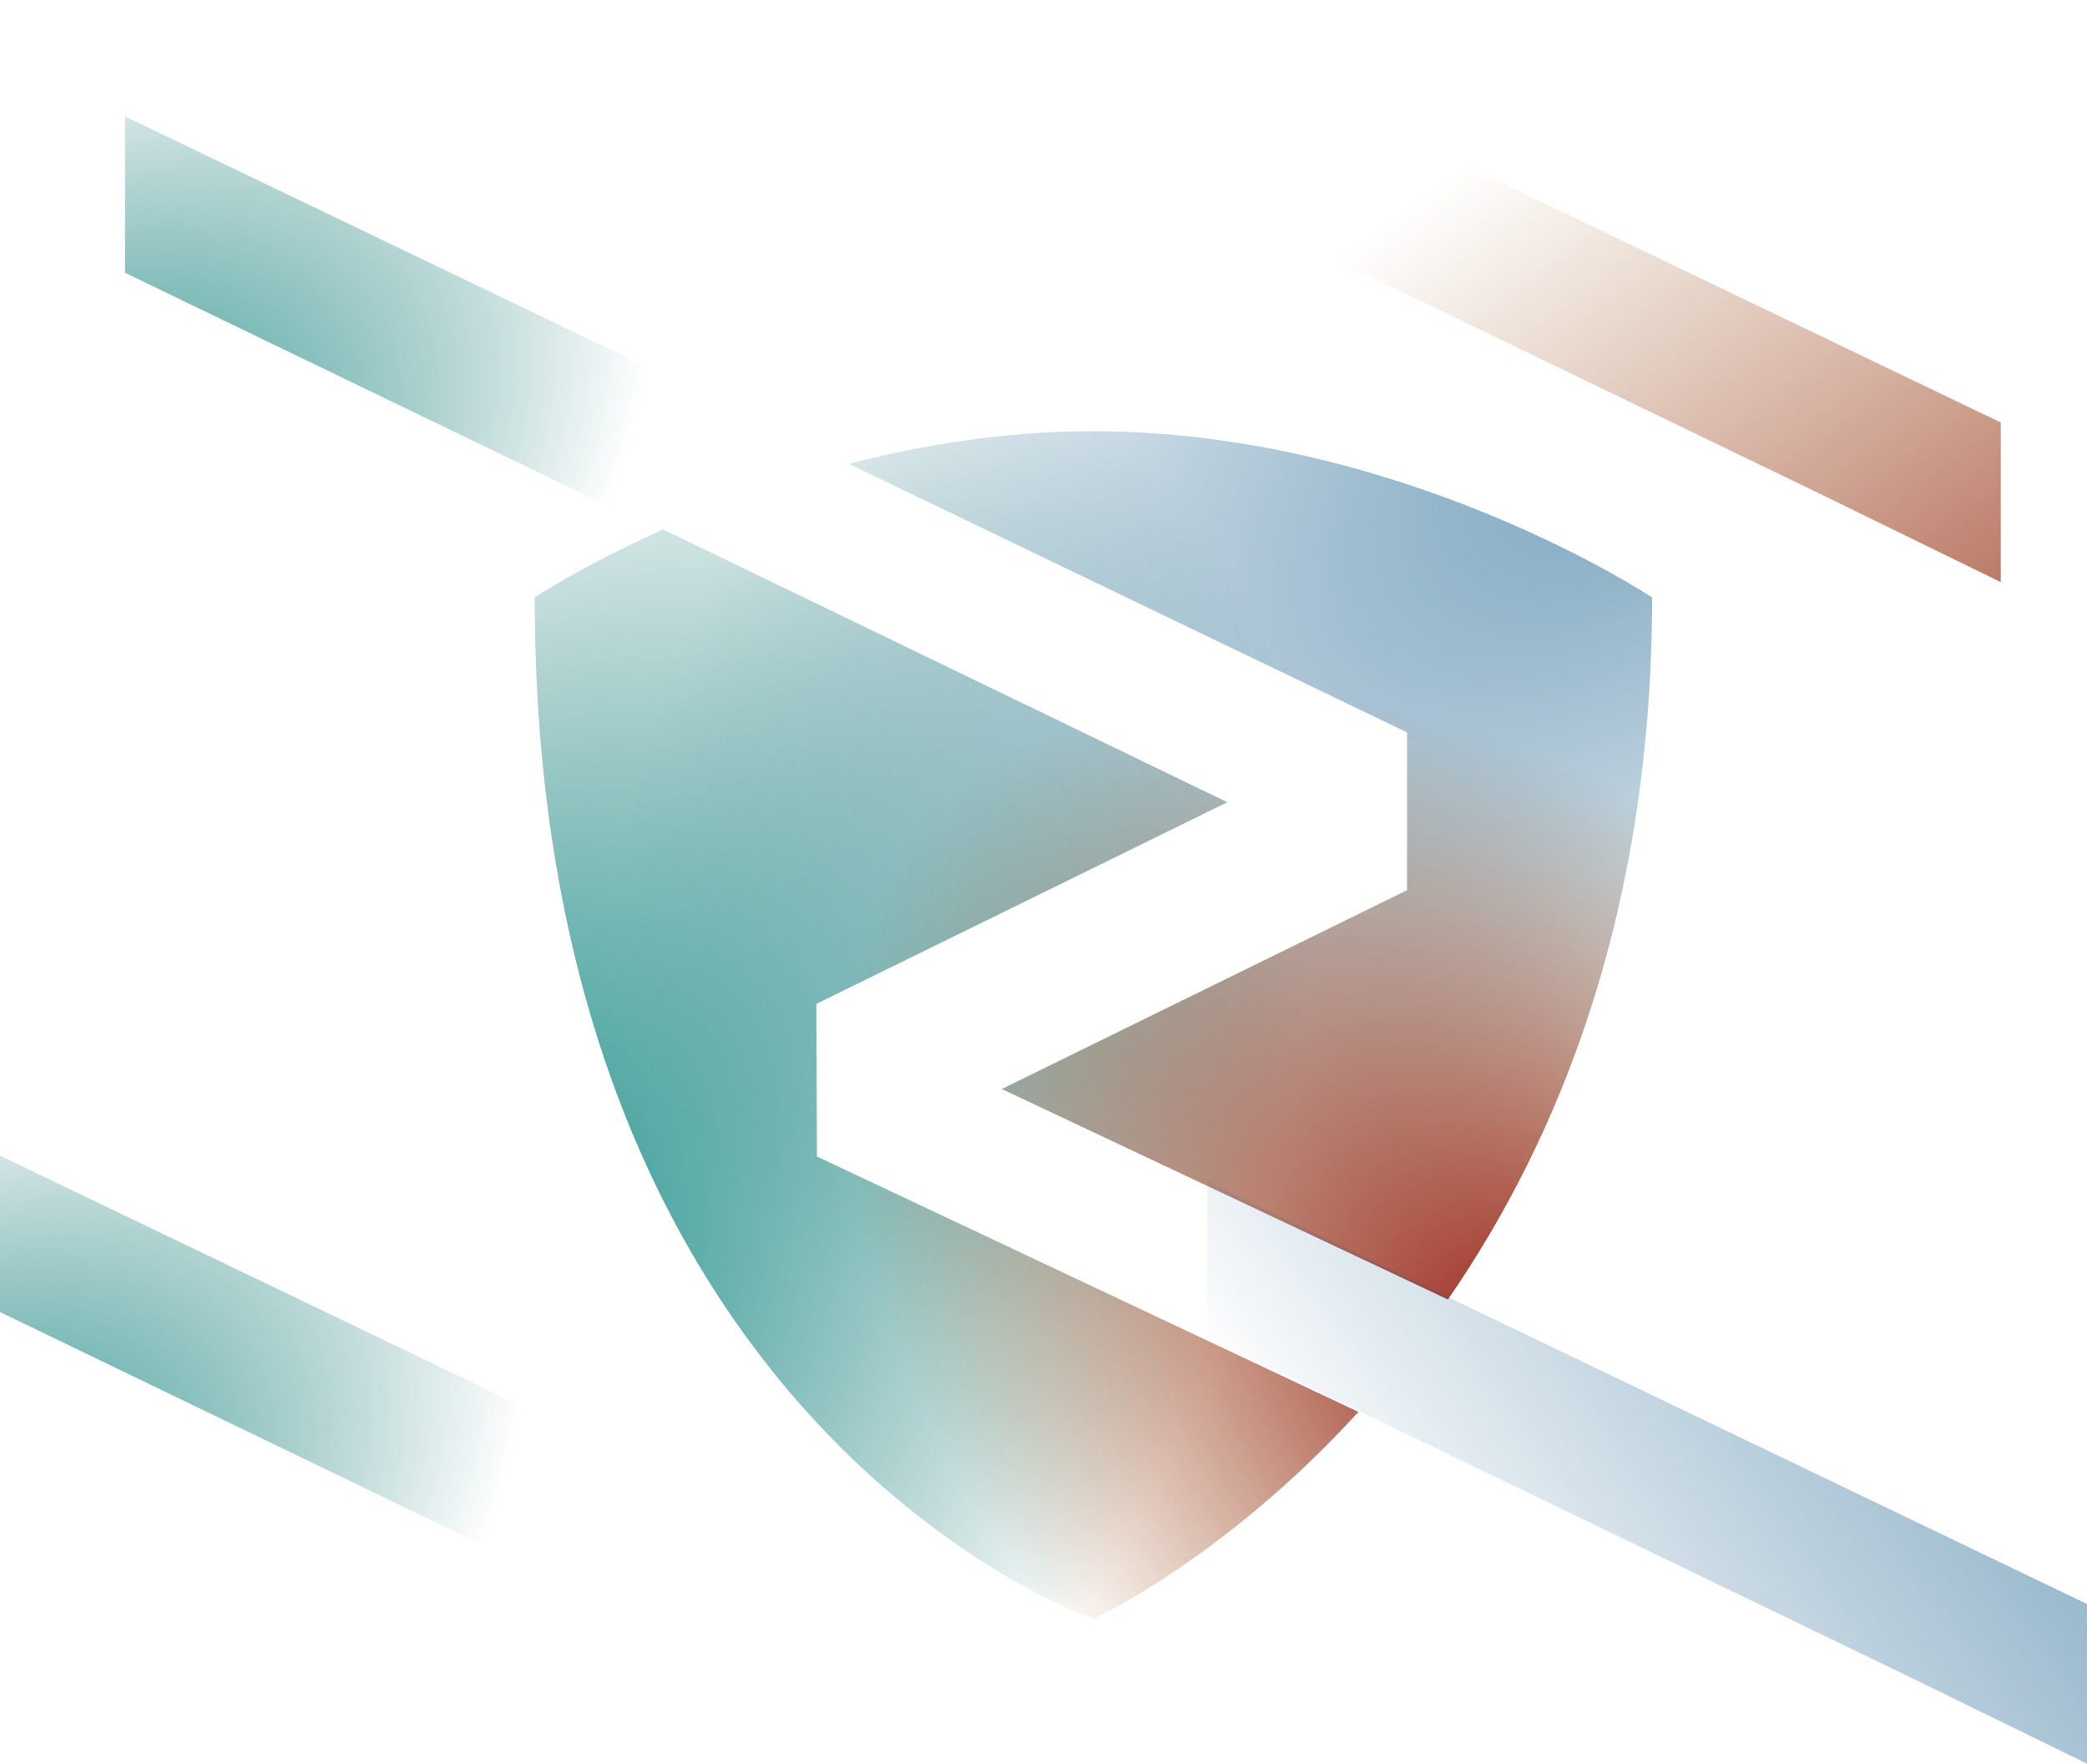
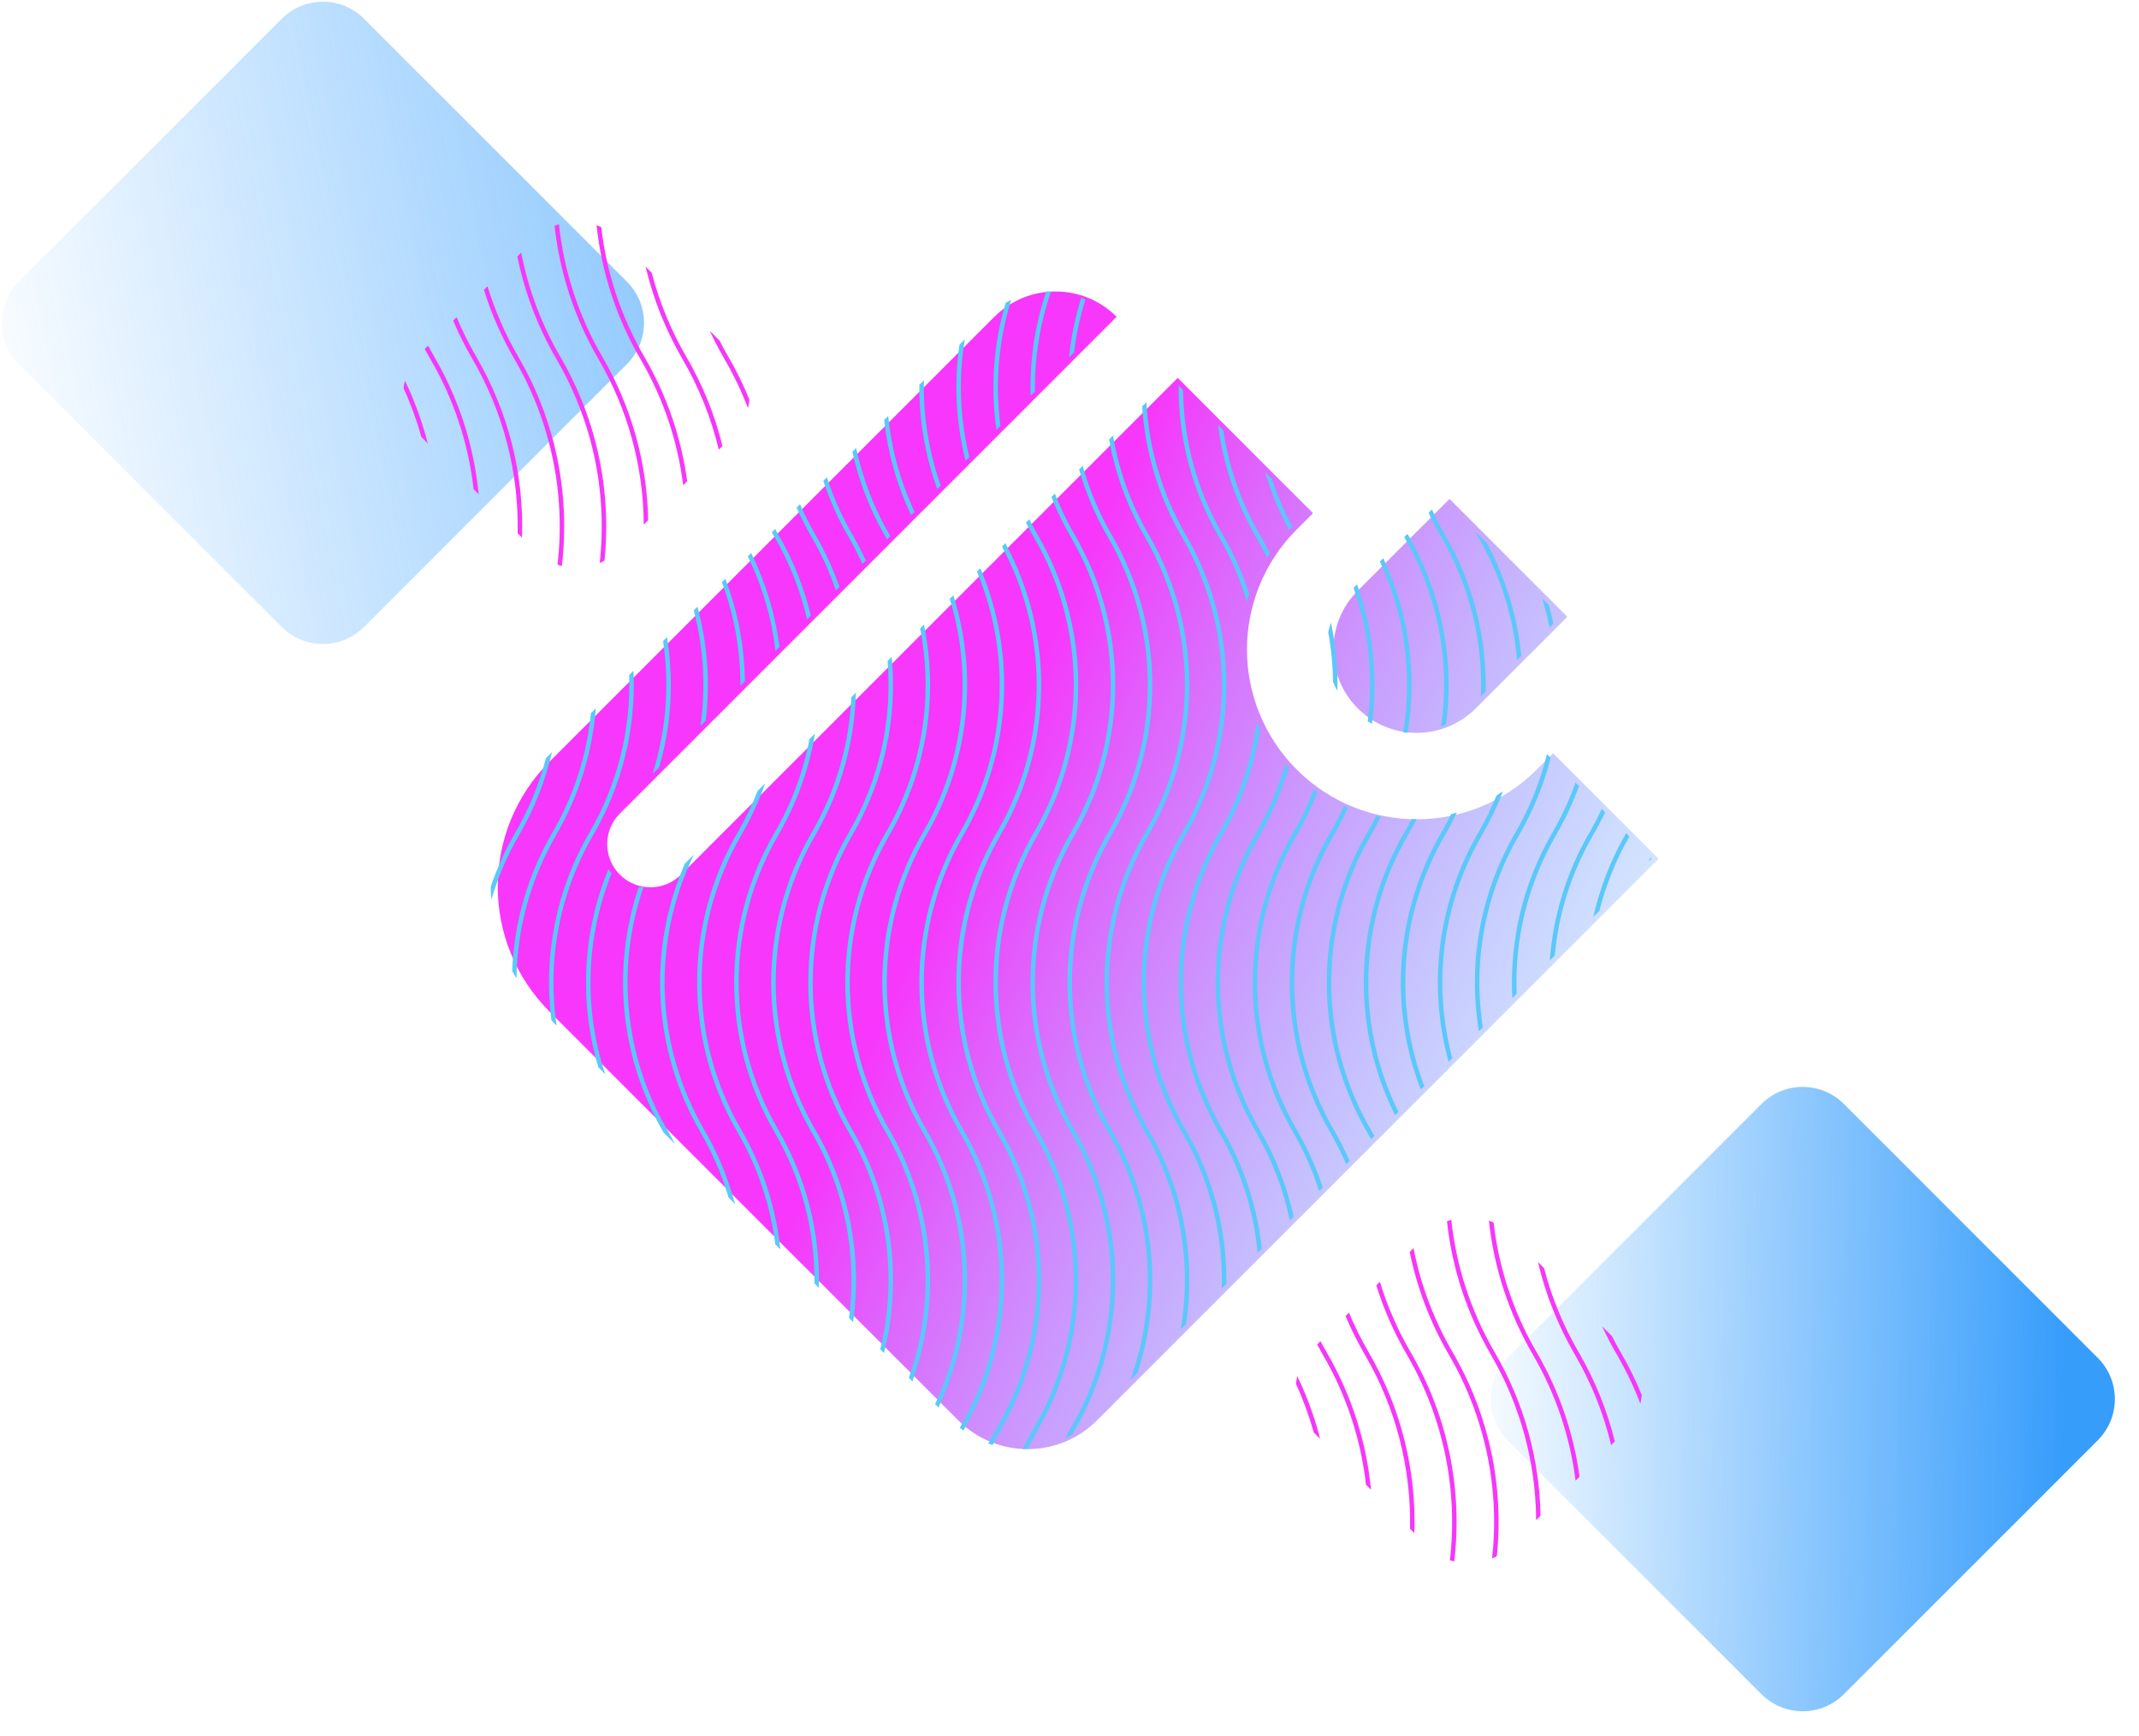
- <svg xmlns="http://www.w3.org/2000/svg" width="484" height="409" viewBox="0 0 484 409" fill="none">
-   <path fill-rule="evenodd" clip-rule="evenodd" d="M232.336 252.541L326.311 206.443V169.846L196.859 107.569C213.987 103.113 233.231 100 253.569 100C325.127 100 383.137 138.536 383.137 138.536C383.137 211.374 361.428 264.272 335.783 301.351L232.336 252.541ZM315.035 327.419L189.453 268.195L189.345 232.785L284.616 186.039L153.796 122.769C135.188 131.105 124.001 138.536 124.001 138.536C124.001 331.217 253.569 375.42 253.569 375.42C253.569 375.42 283.786 361.675 315.035 327.419Z" fill="url(#paint0_radial)" />
-   <path fill-rule="evenodd" clip-rule="evenodd" d="M232.336 252.541L326.311 206.443V169.846L196.859 107.569C213.987 103.113 233.231 100 253.569 100C325.127 100 383.137 138.536 383.137 138.536C383.137 211.374 361.428 264.272 335.783 301.351L232.336 252.541ZM315.035 327.419L189.453 268.195L189.345 232.785L284.616 186.039L153.796 122.769C135.188 131.105 124.001 138.536 124.001 138.536C124.001 331.217 253.569 375.42 253.569 375.42C253.569 375.42 283.786 361.675 315.035 327.419Z" fill="url(#paint1_radial)" />
-   <path fill-rule="evenodd" clip-rule="evenodd" d="M232.336 252.541L326.311 206.443V169.846L196.859 107.569C213.987 103.113 233.231 100 253.569 100C325.127 100 383.137 138.536 383.137 138.536C383.137 211.374 361.428 264.272 335.783 301.351L232.336 252.541ZM315.035 327.419L189.453 268.195L189.345 232.785L284.616 186.039L153.796 122.769C135.188 131.105 124.001 138.536 124.001 138.536C124.001 331.217 253.569 375.42 253.569 375.42C253.569 375.42 283.786 361.675 315.035 327.419Z" fill="url(#paint2_radial)" />
-   <path d="M260 36.26L421.748 114.358L464 135V97.976L260 0V36.26Z" fill="url(#paint3_linear)" />
-   <path d="M29 63.26L190.748 141.358L233 162V124.976L29 27V63.26Z" fill="url(#paint4_radial)" />
-   <path d="M280 310.26L441.748 388.358L484 409V371.976L280 274V310.26Z" fill="url(#paint5_linear)" />
-   <path d="M0 304.26L161.748 382.358L204 403V365.976L0 268V304.26Z" fill="url(#paint6_radial)" />
+ <svg xmlns="http://www.w3.org/2000/svg" width="477" height="387" viewBox="0 0 477 387" fill="none">
+   <rect x="72" y="-5" width="108.894" height="108.894" rx="13" transform="rotate(45 72 -5)" fill="url(#paint0_linear)" />
+   <rect x="402" y="237" width="106.066" height="106.066" rx="13" transform="rotate(45 402 237)" fill="url(#paint1_linear)" />
+   <path d="M244.612 316.76L369.866 191.505L346.339 167.978L342.704 171.614C327.921 186.396 303.953 186.396 289.17 171.614C274.387 156.831 274.387 132.863 289.17 118.08L292.806 114.444L262.633 84.271L151.855 195.049C148.092 198.812 141.991 198.812 138.228 195.049C134.466 191.287 134.466 185.186 138.228 181.423L249.006 70.644C241.48 63.118 229.278 63.118 221.753 70.644L122.543 169.855C107.152 185.246 107.152 210.199 122.543 225.59L213.713 316.76C222.245 325.292 236.079 325.292 244.612 316.76Z" fill="url(#paint2_linear)" />
+   <path d="M329.077 157.987L349.517 137.547L323.237 111.267L302.797 131.707C295.54 138.964 295.54 150.73 302.797 157.987C310.054 165.244 321.82 165.244 329.077 157.987Z" fill="url(#paint3_linear)" />
+   <path fill-rule="evenodd" clip-rule="evenodd" d="M345.394 134.96C345.774 136.329 346.109 137.706 346.4 139.09L345.552 139.937C345.12 137.768 344.576 135.615 343.921 133.487L345.394 134.96ZM283.624 106.799C284.823 110.447 286.353 114.016 288.212 117.464L287.615 118.061C287.568 118.108 287.521 118.155 287.475 118.202C285.209 114.044 283.417 109.71 282.099 105.274L283.624 106.799ZM242.043 66.816C240.838 70.663 239.997 74.593 239.52 78.556L238.389 79.687C238.842 75.204 239.753 70.755 241.122 66.411C241.431 66.538 241.739 66.673 242.043 66.816ZM109.444 197.706C110.852 193.566 112.681 189.53 114.929 185.658C117.989 180.39 120.259 174.812 121.739 169.085L123.102 167.721C121.623 174.102 119.187 180.318 115.794 186.16C113.104 190.793 111.024 195.664 109.555 200.667C109.481 199.681 109.444 198.694 109.444 197.706ZM114.215 216.52C114.628 205.846 117.62 195.247 123.189 185.658C128.013 177.351 130.874 168.273 131.77 159.053L132.871 157.952C132.1 167.724 129.16 177.367 124.053 186.16C118.286 196.091 115.325 207.121 115.171 218.181C114.838 217.634 114.519 217.08 114.215 216.52ZM122.965 227.549C121.131 213.274 123.959 198.552 131.448 185.658C137.756 174.796 140.707 162.618 140.299 150.524L141.261 149.563C141.861 162.145 138.879 174.855 132.313 186.16C124.708 199.253 121.983 214.258 124.137 228.721L122.965 227.549ZM134.967 239.55L133.44 238.024C129.131 223.539 129.873 207.959 135.667 193.851C135.888 194.156 136.128 194.451 136.388 194.734C130.631 209.088 130.157 224.948 134.967 239.55ZM150.51 255.093L148.002 252.586C147.99 252.565 147.978 252.545 147.966 252.524C138.2 235.708 136.361 215.784 142.45 197.797C142.795 197.835 143.141 197.853 143.487 197.853C137.382 215.638 139.163 235.375 148.831 252.022C149.419 253.035 149.979 254.059 150.51 255.093ZM163.911 268.494L162.472 267.055C161.002 262.044 158.92 257.164 156.225 252.524C145.513 234.078 144.338 211.893 152.702 192.628L154.734 190.597C145.299 210.118 146.085 233.072 157.09 252.022C160.133 257.262 162.407 262.803 163.911 268.494ZM174.018 278.602L172.883 277.467C171.819 268.82 169.019 260.332 164.484 252.524C152.453 231.808 152.453 206.374 164.484 185.658C166.227 182.658 167.712 179.559 168.942 176.388L170.632 174.698C169.252 178.633 167.492 182.471 165.349 186.16C153.498 206.566 153.498 231.616 165.349 252.022C170.172 260.326 173.062 269.389 174.018 278.602ZM182.609 287.193L181.628 286.212C181.762 274.596 178.801 262.953 172.744 252.524C160.712 231.808 160.712 206.374 172.744 185.658C176.557 179.092 179.143 172.046 180.503 164.828L181.737 163.594C180.439 171.416 177.729 179.065 173.608 186.16C161.757 206.566 161.757 231.616 173.608 252.022C179.926 262.9 182.927 275.079 182.609 287.193ZM190.228 294.812L189.34 293.924C191.183 279.821 188.404 265.267 181.003 252.524C168.971 231.808 168.971 206.374 181.003 185.658C186.447 176.284 189.39 165.931 189.833 155.498L190.869 154.462C190.582 165.418 187.582 176.321 181.868 186.16C170.016 206.566 170.016 231.616 181.868 252.022C189.514 265.187 192.301 280.258 190.228 294.812ZM197.129 301.713L196.303 300.887C200.236 284.693 197.889 267.378 189.262 252.524C177.23 231.808 177.23 206.374 189.262 185.658C196.115 173.859 199.005 160.507 197.933 147.397L198.855 146.475C200.14 160.053 197.23 173.929 190.127 186.16C178.275 206.566 178.275 231.616 190.127 252.022C198.99 267.283 201.324 285.103 197.129 301.713ZM203.451 308.035L202.669 307.253C209.007 289.323 207.291 269.345 197.521 252.524C185.489 231.808 185.489 206.374 197.521 185.658C205.644 171.671 208.2 155.503 205.187 140.143L206.036 139.294C209.299 155.083 206.749 171.761 198.386 186.16C186.535 206.566 186.535 231.616 198.386 252.022C208.386 269.24 210.074 289.717 203.451 308.035ZM209.284 313.868L208.532 313.116C217.547 293.777 216.63 271.204 205.78 252.524C193.749 231.808 193.749 206.374 205.78 185.658C215.078 169.649 217.081 150.781 211.79 133.54L212.589 132.741C218.157 150.381 216.175 169.751 206.645 186.16C194.794 206.566 194.794 231.616 206.645 252.022C217.721 271.093 218.601 294.162 209.284 313.868ZM214.828 319.018C214.557 318.822 214.29 318.619 214.026 318.409C214.03 318.401 214.035 318.393 214.039 318.385C225.891 297.98 225.891 272.93 214.039 252.524C202.008 231.808 202.008 206.374 214.039 185.658C224.441 167.748 225.713 146.26 217.856 127.474L218.619 126.711C226.773 145.872 225.534 167.857 214.904 186.16C203.053 206.566 203.053 231.616 214.904 252.022C226.936 272.738 226.936 298.171 214.904 318.887C214.879 318.931 214.854 318.975 214.828 319.018ZM221.349 322.229C221.026 322.133 220.705 322.029 220.386 321.918C220.985 320.727 221.623 319.549 222.299 318.385C234.15 297.98 234.15 272.93 222.299 252.524C210.267 231.808 210.267 206.374 222.299 185.658C233.751 165.94 234.136 141.885 223.456 121.874L224.194 121.136C235.185 141.504 234.841 166.054 223.163 186.16C211.312 206.566 211.312 231.616 223.163 252.022C235.195 272.738 235.195 298.171 223.163 318.887C222.524 319.988 221.919 321.103 221.349 322.229ZM229.183 323.084C228.805 323.111 228.426 323.129 228.047 323.136C228.816 321.528 229.653 319.944 230.558 318.385C242.409 297.98 242.409 272.93 230.558 252.524C218.526 231.808 218.526 206.374 230.558 185.658C242.409 165.252 242.409 140.202 230.558 119.797C229.935 118.724 229.345 117.64 228.786 116.544L229.531 115.799C230.124 116.978 230.754 118.144 231.423 119.294C243.454 140.011 243.454 165.444 231.423 186.16C219.571 206.566 219.571 231.616 231.423 252.022C243.454 272.738 243.454 298.171 231.423 318.887C230.622 320.266 229.875 321.666 229.183 323.084ZM239.126 319.863C238.591 320.196 238.044 320.503 237.488 320.785C237.913 319.979 238.356 319.178 238.817 318.385C250.668 297.98 250.668 272.93 238.817 252.524C226.785 231.808 226.785 206.374 238.817 185.658C250.668 165.252 250.668 140.202 238.817 119.797C237.134 116.9 235.687 113.91 234.475 110.855L235.247 110.083C236.472 113.233 237.95 116.313 239.682 119.294C251.713 140.011 251.713 165.444 239.682 186.16C227.83 206.566 227.83 231.616 239.682 252.022C251.713 272.738 251.713 298.171 239.682 318.887C239.494 319.211 239.308 319.537 239.126 319.863ZM253.661 306.137L252.046 307.752C258.593 289.694 256.936 269.501 247.076 252.524C235.045 231.808 235.045 206.374 247.076 185.658C258.927 165.252 258.927 140.202 247.076 119.797C244.278 114.979 242.131 109.906 240.634 104.696L241.444 103.886C242.923 109.205 245.089 114.384 247.941 119.294C259.973 140.011 259.973 165.444 247.941 186.16C236.09 206.566 236.09 231.616 247.941 252.022C257.597 268.647 259.503 288.311 253.661 306.137ZM263.281 296.516C265.839 281.615 263.191 266.049 255.335 252.524C243.304 231.808 243.304 206.374 255.335 185.658C267.187 165.252 267.187 140.202 255.335 119.797C251.348 112.932 248.683 105.549 247.338 97.992L248.204 97.126C249.486 104.811 252.152 112.324 256.2 119.294C268.232 140.011 268.232 165.444 256.2 186.16C244.349 206.566 244.349 231.616 256.2 252.022C263.933 265.337 266.696 280.601 264.488 295.309L263.281 296.516ZM272.456 287.342C272.802 275.352 269.848 263.292 263.594 252.524C251.563 231.808 251.563 206.374 263.594 185.658C275.446 165.252 275.446 140.202 263.594 119.797C258.319 110.714 255.357 100.724 254.708 90.622L255.655 89.675C256.174 99.925 259.109 110.083 264.459 119.294C276.491 140.011 276.491 165.444 264.459 186.16C252.608 206.566 252.608 231.616 264.459 252.022C270.625 262.639 273.631 274.495 273.477 286.32L272.456 287.342ZM281.369 278.428L280.456 279.342C279.583 270.048 276.716 260.895 271.854 252.524C259.822 231.808 259.822 206.374 271.854 185.658C276.318 177.972 279.1 169.627 280.201 161.12C280.452 161.645 280.715 162.167 280.991 162.683C279.757 170.822 276.999 178.79 272.718 186.16C260.867 206.566 260.867 231.616 272.718 252.022C277.511 260.274 280.395 269.275 281.369 278.428ZM288.479 271.318L287.636 272.162C286.223 265.36 283.716 258.727 280.113 252.524C268.081 231.808 268.081 206.374 280.113 185.658C282.923 180.819 285.067 175.719 286.545 170.481C286.806 170.764 287.072 171.045 287.344 171.322C285.851 176.439 283.729 181.423 280.978 186.16C269.126 206.566 269.126 231.616 280.978 252.022C284.522 258.125 287.023 264.638 288.479 271.318ZM294.973 264.824L294.179 265.618C292.744 261.111 290.809 256.719 288.372 252.524C276.34 231.808 276.34 206.374 288.372 185.658C290.176 182.551 291.706 179.336 292.961 176.047C293.243 176.241 293.528 176.431 293.814 176.616C292.555 179.882 291.03 183.073 289.237 186.16C277.385 206.566 277.385 231.616 289.237 252.022C291.622 256.128 293.534 260.42 294.973 264.824ZM300.954 258.843L300.194 259.603C299.157 257.193 297.97 254.829 296.631 252.524C284.6 231.808 284.6 206.374 296.631 185.658C297.757 183.72 298.776 181.739 299.688 179.725C299.996 179.854 300.305 179.98 300.615 180.101C299.685 182.158 298.646 184.181 297.496 186.16C285.645 206.566 285.645 231.616 297.496 252.022C298.787 254.245 299.94 256.523 300.954 258.843ZM306.485 253.312L305.749 254.048C305.47 253.537 305.184 253.029 304.89 252.524C292.859 231.808 292.859 206.374 304.89 185.658C305.601 184.434 306.269 183.194 306.895 181.939C307.235 182.007 307.575 182.07 307.916 182.129C307.245 183.49 306.525 184.835 305.755 186.16C293.904 206.566 293.904 231.616 305.755 252.022C306.004 252.45 306.247 252.88 306.485 253.312ZM311.839 247.958L311.093 248.704C301.162 228.74 301.848 205.118 313.149 185.658C313.72 184.676 314.263 183.683 314.778 182.68C315.158 182.676 315.536 182.666 315.915 182.651C315.319 183.834 314.685 185.005 314.014 186.16C302.939 205.23 302.214 228.357 311.839 247.958ZM317.602 242.195L316.827 242.969C309.645 224.325 311.172 203.284 321.409 185.658C322.193 184.307 322.926 182.936 323.607 181.547C324.033 181.44 324.459 181.326 324.882 181.204C324.087 182.882 323.217 184.536 322.273 186.16C312.266 203.391 310.709 223.933 317.602 242.195ZM323.853 235.944L323.038 236.759C318.343 219.752 320.553 201.352 329.668 185.658C331.229 182.969 332.585 180.2 333.735 177.371C334.216 177.084 334.693 176.786 335.163 176.476C333.895 179.79 332.351 183.029 330.533 186.16C321.653 201.45 319.426 219.347 323.853 235.944ZM330.677 229.12L329.805 229.992C327.302 214.964 330.01 199.29 337.927 185.658C341.153 180.103 343.502 174.203 344.971 168.147L345.797 168.972C344.297 174.914 341.962 180.701 338.792 186.16C331.118 199.373 328.413 214.534 330.677 229.12ZM337.252 222.545C336.592 209.868 339.57 197.05 346.186 185.658C348.27 182.07 349.987 178.338 351.338 174.514L352.121 175.296C350.775 179.022 349.085 182.658 347.051 186.16C340.691 197.11 337.744 209.397 338.21 221.587L337.252 222.545ZM345.602 214.194C346.334 204.311 349.281 194.55 354.445 185.658C355.449 183.929 356.368 182.167 357.202 180.378L357.954 181.129C357.149 182.833 356.268 184.512 355.31 186.16C350.427 194.568 347.556 203.765 346.697 213.1L345.602 214.194ZM355.306 204.49C356.764 198.023 359.203 191.719 362.623 185.798L363.356 186.531C360.332 191.815 358.099 197.405 356.656 203.14L355.306 204.49ZM367.654 192.143C367.788 191.841 367.924 191.539 368.063 191.238L368.311 191.486L367.654 192.143ZM339.24 146.25C338.39 137.581 335.829 129.037 331.558 121.124L328.935 118.501C329.174 118.935 329.418 119.367 329.668 119.797C334.627 128.335 337.511 137.686 338.32 147.17L339.24 146.25ZM331.281 154.209C331.549 142.18 328.547 130.096 322.273 119.294C321.193 117.433 320.21 115.534 319.327 113.603L318.573 114.356C319.429 116.201 320.375 118.016 321.409 119.797C327.771 130.752 330.718 143.046 330.249 155.241L331.281 154.209ZM322.446 161.576C324.382 147.179 321.571 132.306 314.014 119.294C313.968 119.214 313.921 119.134 313.875 119.054L313.143 119.786C313.145 119.79 313.147 119.793 313.149 119.797C320.7 132.797 323.44 147.683 321.37 162.052C321.732 161.905 322.091 161.746 322.446 161.576ZM313.914 163.405C316.048 150.313 314.232 136.741 308.465 124.465L307.712 125.217C313.288 137.257 315.02 150.54 312.91 163.353C313.244 163.379 313.579 163.397 313.914 163.405ZM305.951 161.395C307.323 150.982 306.212 140.326 302.62 130.309L301.837 131.093C305.206 140.705 306.263 150.901 305.009 160.88C305.319 161.061 305.633 161.233 305.951 161.395ZM298.247 154.058C298.349 148.956 297.863 143.846 296.789 138.829C296.548 139.538 296.351 140.259 296.198 140.987C296.866 144.648 297.219 148.351 297.257 152.057C297.545 152.739 297.875 153.407 298.247 154.058ZM283.173 123.394C282.492 122.009 281.76 120.642 280.978 119.294C276.727 111.976 274.001 104.06 272.799 95.975L271.628 94.803C272.738 103.468 275.567 111.969 280.113 119.797C280.982 121.294 281.788 122.816 282.53 124.359C282.739 124.035 282.953 123.713 283.173 123.394ZM278.584 132.495C277.13 127.952 275.175 123.525 272.718 119.294C266.905 109.284 263.943 98.157 263.833 87.008L262.831 86.006C262.768 97.663 265.776 109.331 271.854 119.797C274.52 124.387 276.586 129.212 278.052 134.167C278.216 133.606 278.394 133.049 278.584 132.495ZM230.8 87.277C230.694 79.749 231.89 72.207 234.385 64.99C234.033 64.979 233.681 64.979 233.329 64.988C230.766 72.526 229.596 80.406 229.82 88.256L230.8 87.277ZM223.103 94.973C221.856 85.583 222.658 75.99 225.51 66.861C225.09 67.062 224.675 67.279 224.267 67.513C221.534 76.74 220.851 86.411 222.217 95.86L223.103 94.973ZM216.153 101.923C214.043 93.311 213.711 84.38 215.156 75.667L213.958 76.865C212.713 85.476 213.17 94.271 215.329 102.748L216.153 101.923ZM209.798 108.279C207.098 100.686 205.843 92.724 206.035 84.788L205.018 85.805C204.952 93.673 206.284 101.549 209.016 109.061L209.798 108.279ZM203.944 114.133C200.747 107.307 198.789 100.076 198.07 92.754L197.159 93.664C197.964 100.937 199.975 108.11 203.192 114.884L203.944 114.133ZM198.531 119.546C198.483 119.462 198.434 119.378 198.386 119.294C194.827 113.167 192.337 106.621 190.916 99.907L190.075 100.748C191.538 107.342 194.02 113.769 197.521 119.797C197.614 119.957 197.707 120.117 197.798 120.278L198.531 119.546ZM193.082 124.994C192.195 123.061 191.209 121.158 190.127 119.294C187.732 115.17 185.82 110.857 184.393 106.43L183.6 107.223C185.031 111.547 186.918 115.761 189.262 119.797C190.391 121.741 191.413 123.728 192.327 125.749L193.082 124.994ZM187.194 130.882C185.808 126.904 184.033 123.023 181.868 119.294C180.568 117.057 179.411 114.764 178.397 112.427L177.637 113.186C178.629 115.433 179.751 117.641 181.003 119.797C183.219 123.612 185.02 127.59 186.408 131.669L187.194 130.882ZM180.807 137.27C179.319 131.052 176.919 124.994 173.608 119.294C173.352 118.854 173.102 118.411 172.857 117.966L172.121 118.702C172.325 119.068 172.533 119.433 172.744 119.797C176.111 125.594 178.521 131.767 179.975 138.102L180.807 137.27ZM173.829 144.248C172.903 137.06 170.796 129.987 167.506 123.317L166.759 124.064C170.029 130.783 172.087 137.911 172.932 145.145L173.829 144.248ZM166.109 151.967C166.021 144.203 164.569 136.45 161.755 129.068L160.979 129.844C163.764 137.301 165.142 145.134 165.113 152.964L166.109 151.967ZM157.374 160.703C158.4 152.225 157.784 143.598 155.526 135.298L154.709 136.115C156.922 144.538 157.423 153.291 156.213 161.864L157.374 160.703ZM147.013 171.064C149.727 161.618 150.302 151.723 148.737 142.086L147.862 142.962C149.353 152.833 148.571 162.96 145.514 172.563L147.013 171.064Z" fill="#5AC8FA" />
+   <path fill-rule="evenodd" clip-rule="evenodd" d="M292.98 319.464C291.947 315.771 290.62 312.138 289 308.598C289.063 308.024 289.164 307.453 289.303 306.89C291.479 311.416 293.176 316.102 294.394 320.877L292.98 319.464ZM304.619 331.103C303.485 321.046 300.276 311.163 294.994 302.091C294.559 301.342 294.137 300.589 293.729 299.83L294.468 299.091C294.914 299.929 295.378 300.762 295.859 301.588C301.428 311.153 304.722 321.608 305.742 332.226L304.619 331.103ZM314.437 340.921C314.716 327.541 311.357 314.105 304.363 302.091C302.735 299.296 301.302 296.424 300.063 293.495L300.827 292.732C302.085 295.752 303.552 298.71 305.227 301.588C312.482 314.049 315.877 328.02 315.411 341.895L314.437 340.921ZM323.325 347.938C325.149 332.291 321.951 316.21 313.731 302.091C310.852 297.145 308.58 291.962 306.917 286.642L307.717 285.842C309.371 291.268 311.663 296.553 314.595 301.588C322.956 315.949 326.19 332.316 324.297 348.228C323.97 348.144 323.646 348.047 323.325 347.938ZM332.736 347.555C334.464 332.03 331.252 316.095 323.099 302.091C318.889 294.861 315.98 287.122 314.369 279.19L315.22 278.339C316.78 286.394 319.694 294.256 323.963 301.588C332.115 315.59 335.393 331.498 333.798 347.034C333.45 347.225 333.096 347.399 332.736 347.555ZM342.557 339.002C342.491 326.26 339.127 313.531 332.467 302.091C327.054 292.794 323.79 282.657 322.675 272.346C322.994 272.218 323.317 272.102 323.644 272C324.719 282.255 327.949 292.342 333.331 301.588C339.91 312.888 343.315 325.429 343.545 338.014L342.557 339.002ZM351.353 330.205C350.132 320.458 346.96 310.893 341.835 302.091C336.397 292.751 333.128 282.562 332.028 272.202C332.384 272.333 332.736 272.48 333.082 272.644C334.224 282.677 337.429 292.536 342.699 301.588C347.758 310.277 350.94 319.701 352.245 329.313L351.353 330.205ZM359.285 322.274C357.622 315.292 354.929 308.49 351.203 302.091C347.395 295.55 344.651 288.593 342.97 281.453L344.338 282.821C346.018 289.307 348.594 295.622 352.067 301.588C355.737 307.89 358.419 314.579 360.113 321.446L359.285 322.274ZM365.802 313.029C364.373 309.285 362.63 305.626 360.571 302.091C359.365 300.018 358.265 297.904 357.272 295.755L359.433 297.916C360.064 299.154 360.731 300.378 361.435 301.588C363.23 304.669 364.788 307.843 366.109 311.085C366.056 311.738 365.954 312.389 365.802 313.029Z" fill="#F637FA" />
+   <path fill-rule="evenodd" clip-rule="evenodd" d="M93.98 97.464C92.947 93.771 91.62 90.138 90 86.598C90.063 86.024 90.164 85.453 90.303 84.89C92.479 89.416 94.175 94.102 95.394 98.877L93.98 97.464ZM105.619 109.103C104.485 99.046 101.276 89.163 95.995 80.091C95.559 79.342 95.137 78.589 94.729 77.83L95.468 77.091C95.914 77.929 96.378 78.762 96.859 79.588C102.428 89.153 105.722 99.608 106.742 110.226L105.619 109.103ZM115.437 118.921C115.716 105.541 112.357 92.105 105.363 80.091C103.735 77.296 102.302 74.424 101.063 71.496L101.827 70.732C103.085 73.752 104.552 76.71 106.227 79.588C113.482 92.049 116.877 106.02 116.411 119.895L115.437 118.921ZM124.325 125.938C126.149 110.291 122.951 94.21 114.731 80.091C111.852 75.145 109.58 69.962 107.917 64.642L108.717 63.842C110.371 69.268 112.663 74.552 115.595 79.588C123.956 93.949 127.19 110.316 125.297 126.228C124.97 126.144 124.646 126.047 124.325 125.938ZM133.736 125.555C135.464 110.03 132.252 94.095 124.099 80.091C119.889 72.861 116.98 65.122 115.369 57.19L116.22 56.339C117.78 64.394 120.694 72.255 124.963 79.588C133.115 93.59 136.393 109.498 134.798 125.034C134.45 125.225 134.096 125.399 133.736 125.555ZM143.557 117.002C143.491 104.26 140.127 91.531 133.467 80.091C128.054 70.794 124.79 60.657 123.675 50.346C123.994 50.218 124.317 50.102 124.644 50C125.719 60.255 128.949 70.342 134.331 79.588C140.91 90.888 144.315 103.429 144.545 116.014L143.557 117.002ZM152.353 108.205C151.132 98.458 147.96 88.893 142.835 80.091C137.397 70.751 134.128 60.562 133.028 50.203C133.384 50.333 133.736 50.48 134.082 50.644C135.224 60.677 138.429 70.536 143.699 79.588C148.758 88.277 151.94 97.701 153.245 107.313L152.353 108.205ZM160.285 100.274C158.622 93.292 155.929 86.49 152.203 80.091C148.395 73.55 145.651 66.593 143.97 59.453L145.338 60.821C147.018 67.307 149.594 73.622 153.067 79.588C156.737 85.89 159.419 92.579 161.113 99.446L160.285 100.274ZM166.802 91.029C165.373 87.285 163.63 83.626 161.571 80.091C160.365 78.018 159.265 75.904 158.272 73.755L160.433 75.916C161.064 77.154 161.731 78.378 162.435 79.588C164.23 82.669 165.788 85.843 167.109 89.085C167.056 89.738 166.954 90.388 166.802 91.029Z" fill="#F637FA" />
  <defs>
-     <radialGradient id="paint0_radial" cx="0" cy="0" r="1" gradientUnits="userSpaceOnUse" gradientTransform="translate(396.598 83.8516) rotate(141.215) scale(303.087 150.493)">
-       <stop stop-color="#035685" stop-opacity="0.56" />
-       <stop offset="1" stop-color="#00487C" stop-opacity="0" />
-     </radialGradient>
-     <radialGradient id="paint1_radial" cx="0" cy="0" r="1" gradientUnits="userSpaceOnUse" gradientTransform="translate(75.4662 325.08) rotate(-49.4157) scale(289.285 172.234)">
-       <stop stop-color="#008E87" />
-       <stop offset="1" stop-color="#02645F" stop-opacity="0" />
-     </radialGradient>
-     <radialGradient id="paint2_radial" cx="0" cy="0" r="1" gradientUnits="userSpaceOnUse" gradientTransform="translate(371.751 331.495) rotate(-137.073) scale(210.81 126.279)">
-       <stop stop-color="#8E0000" />
-       <stop offset="1" stop-color="#8D4400" stop-opacity="0" />
-     </radialGradient>
-     <linearGradient id="paint3_linear" x1="576.554" y1="183.844" x2="427.046" y2="-24.137" gradientUnits="userSpaceOnUse">
-       <stop stop-color="#8E0000" />
-       <stop offset="1" stop-color="#8D4400" stop-opacity="0" />
+     <linearGradient id="paint0_linear" x1="204.583" y1="-141.825" x2="48.231" y2="95.107" gradientUnits="userSpaceOnUse">
+       <stop offset="0" stop-color="#379DFB" />
+       <stop offset="1" stop-color="#379FFF" stop-opacity="0" />
    </linearGradient>
-     <radialGradient id="paint4_radial" cx="0" cy="0" r="1" gradientUnits="userSpaceOnUse" gradientTransform="translate(-9.20793 137.325) rotate(-36.0114) scale(183.157 104.969)">
-       <stop stop-color="#008E87" />
-       <stop offset="1" stop-color="#02645F" stop-opacity="0" />
-     </radialGradient>
-     <linearGradient id="paint5_linear" x1="534.5" y1="351.5" x2="376.325" y2="458.886" gradientUnits="userSpaceOnUse">
-       <stop stop-color="#035685" stop-opacity="0.56" />
-       <stop offset="1" stop-color="#00487C" stop-opacity="0" />
+     <linearGradient id="paint1_linear" x1="496.615" y1="249.221" x2="400.34" y2="343.314" gradientUnits="userSpaceOnUse">
+       <stop offset="0" stop-color="#379DFB" />
+       <stop offset="1" stop-color="#379FFF" stop-opacity="0" />
    </linearGradient>
-     <radialGradient id="paint6_radial" cx="0" cy="0" r="1" gradientUnits="userSpaceOnUse" gradientTransform="translate(-38.2079 378.325) rotate(-36.0114) scale(183.157 104.969)">
-       <stop stop-color="#008E87" />
-       <stop offset="1" stop-color="#02645F" stop-opacity="0" />
-     </radialGradient>
+     <linearGradient id="paint2_linear" x1="205" y1="208" x2="370" y2="281" gradientUnits="userSpaceOnUse">
+       <stop offset="0" stop-color="#F737FB" />
+       <stop offset="1" stop-color="#37B7FF" stop-opacity="0.09" />
+     </linearGradient>
+     <linearGradient id="paint3_linear" x1="205" y1="208" x2="370" y2="281" gradientUnits="userSpaceOnUse">
+       <stop offset="0" stop-color="#F737FB" />
+       <stop offset="1" stop-color="#37B7FF" stop-opacity="0.09" />
+     </linearGradient>
  </defs>
</svg>
